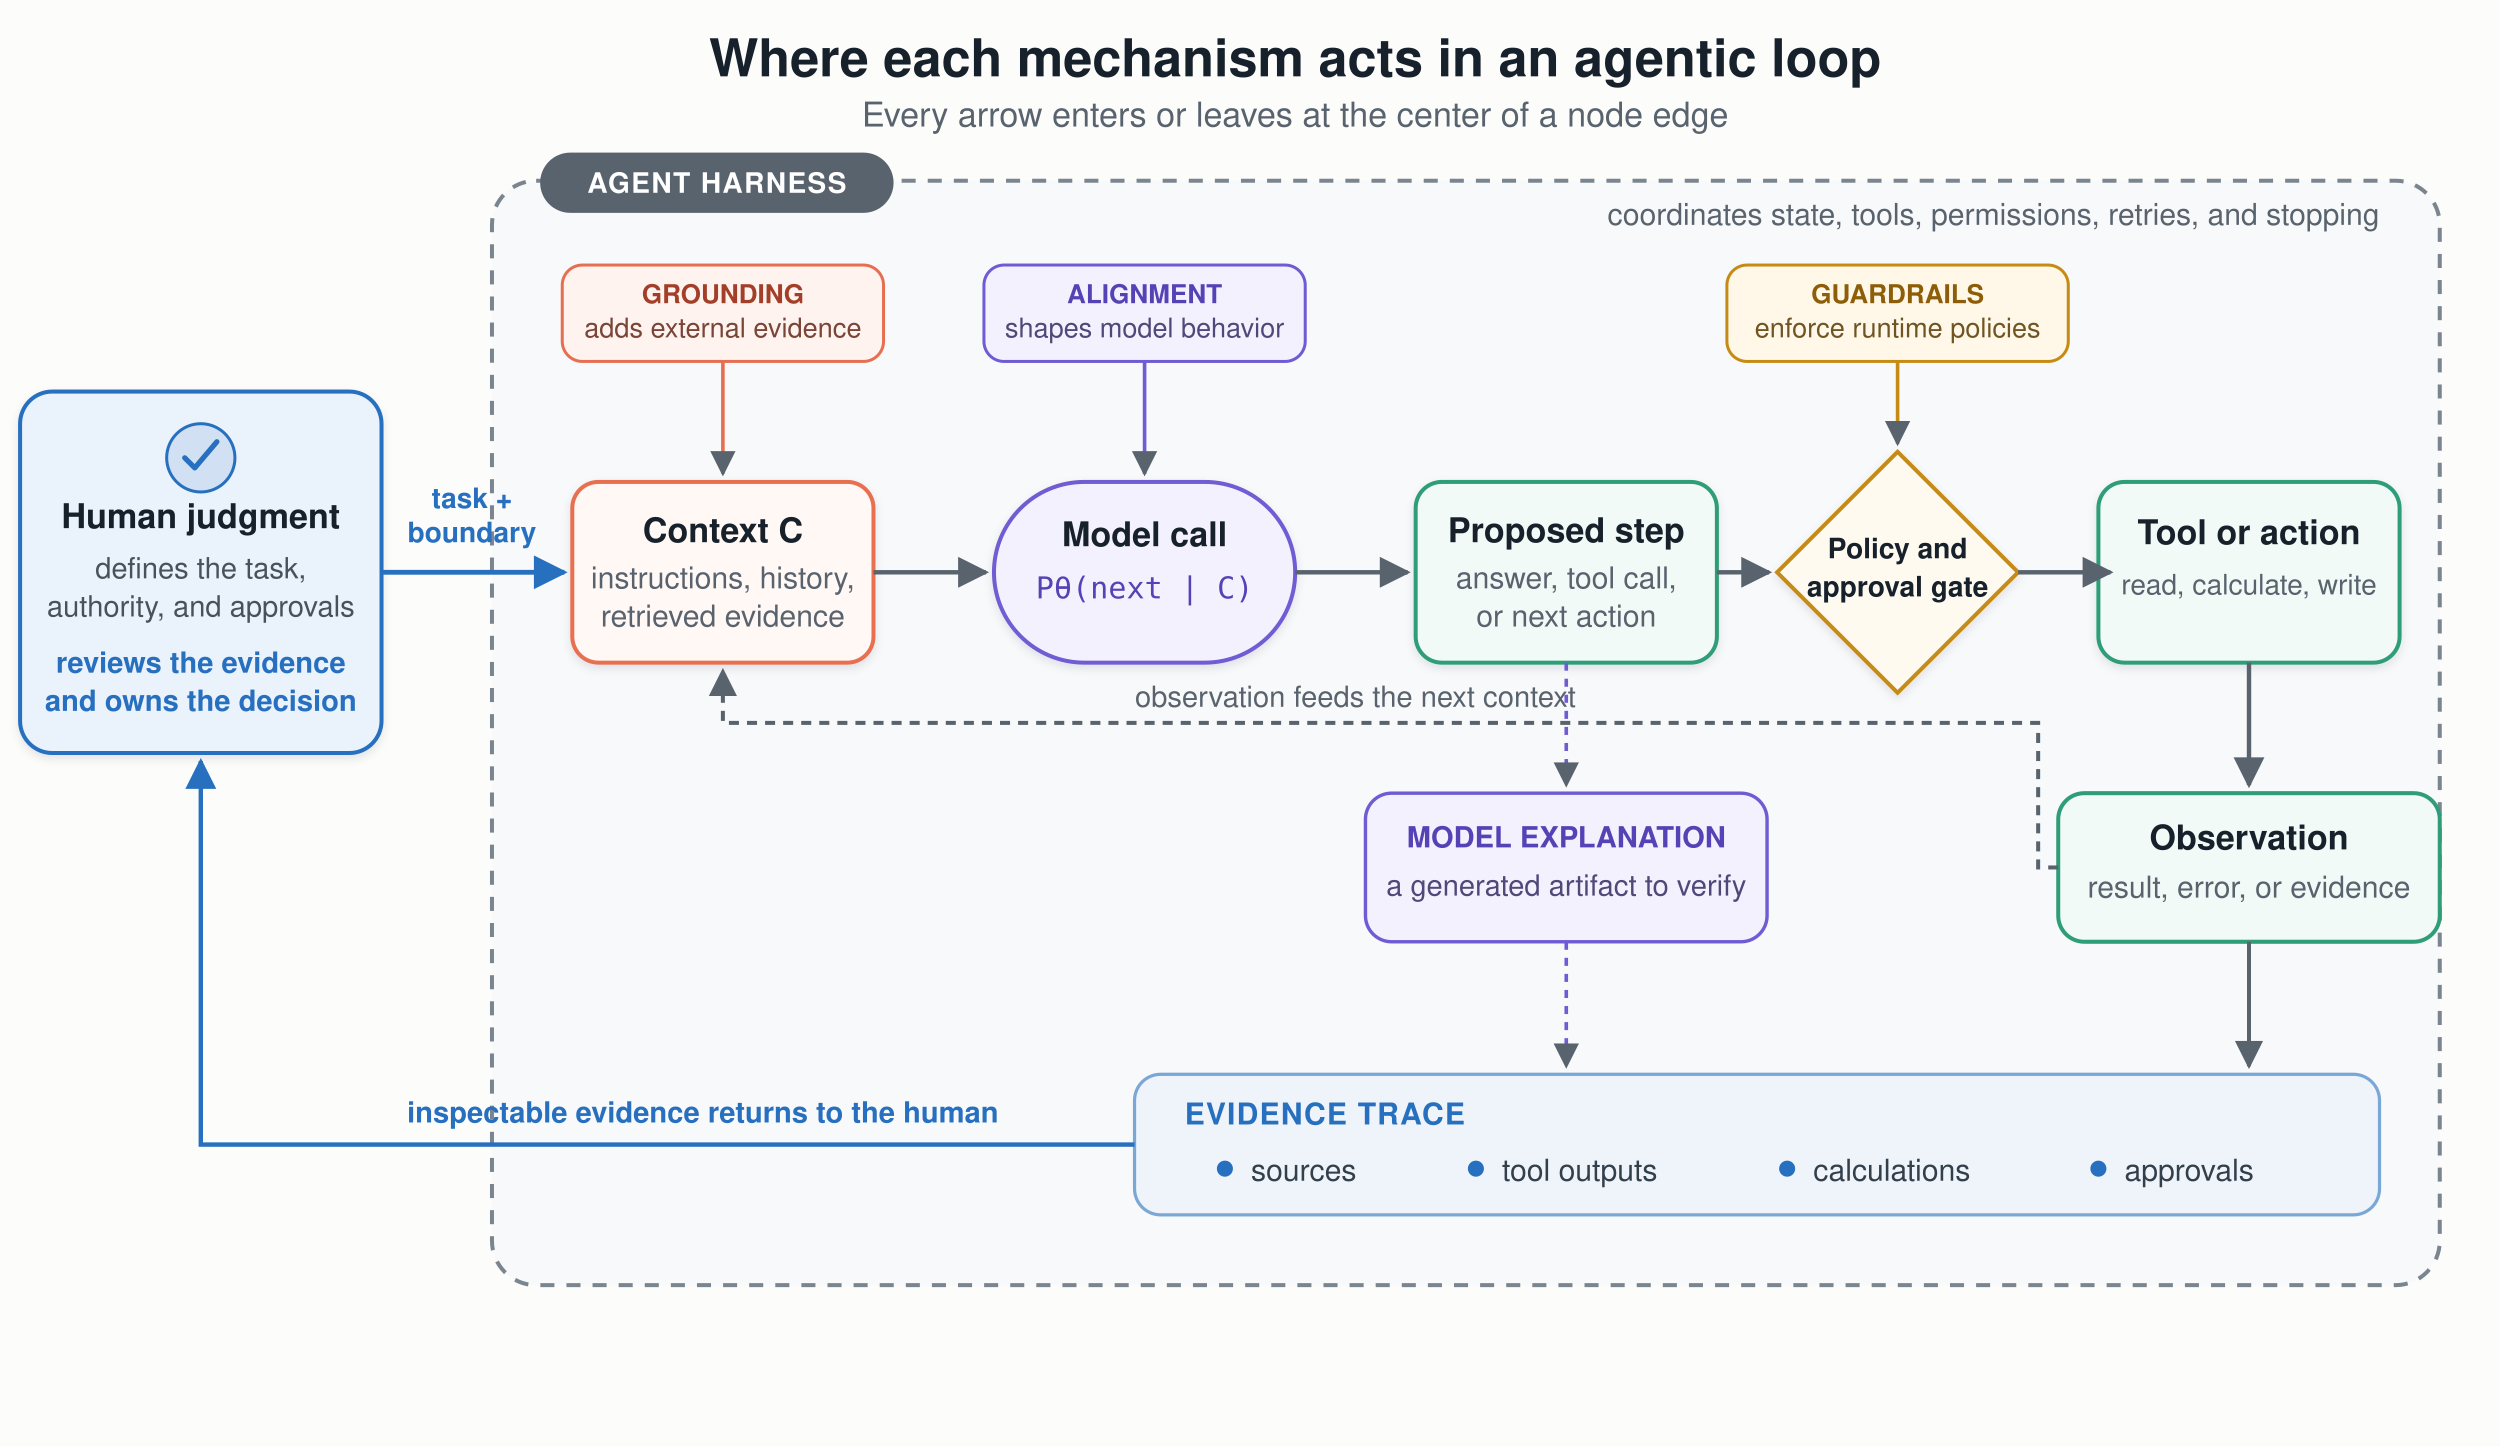
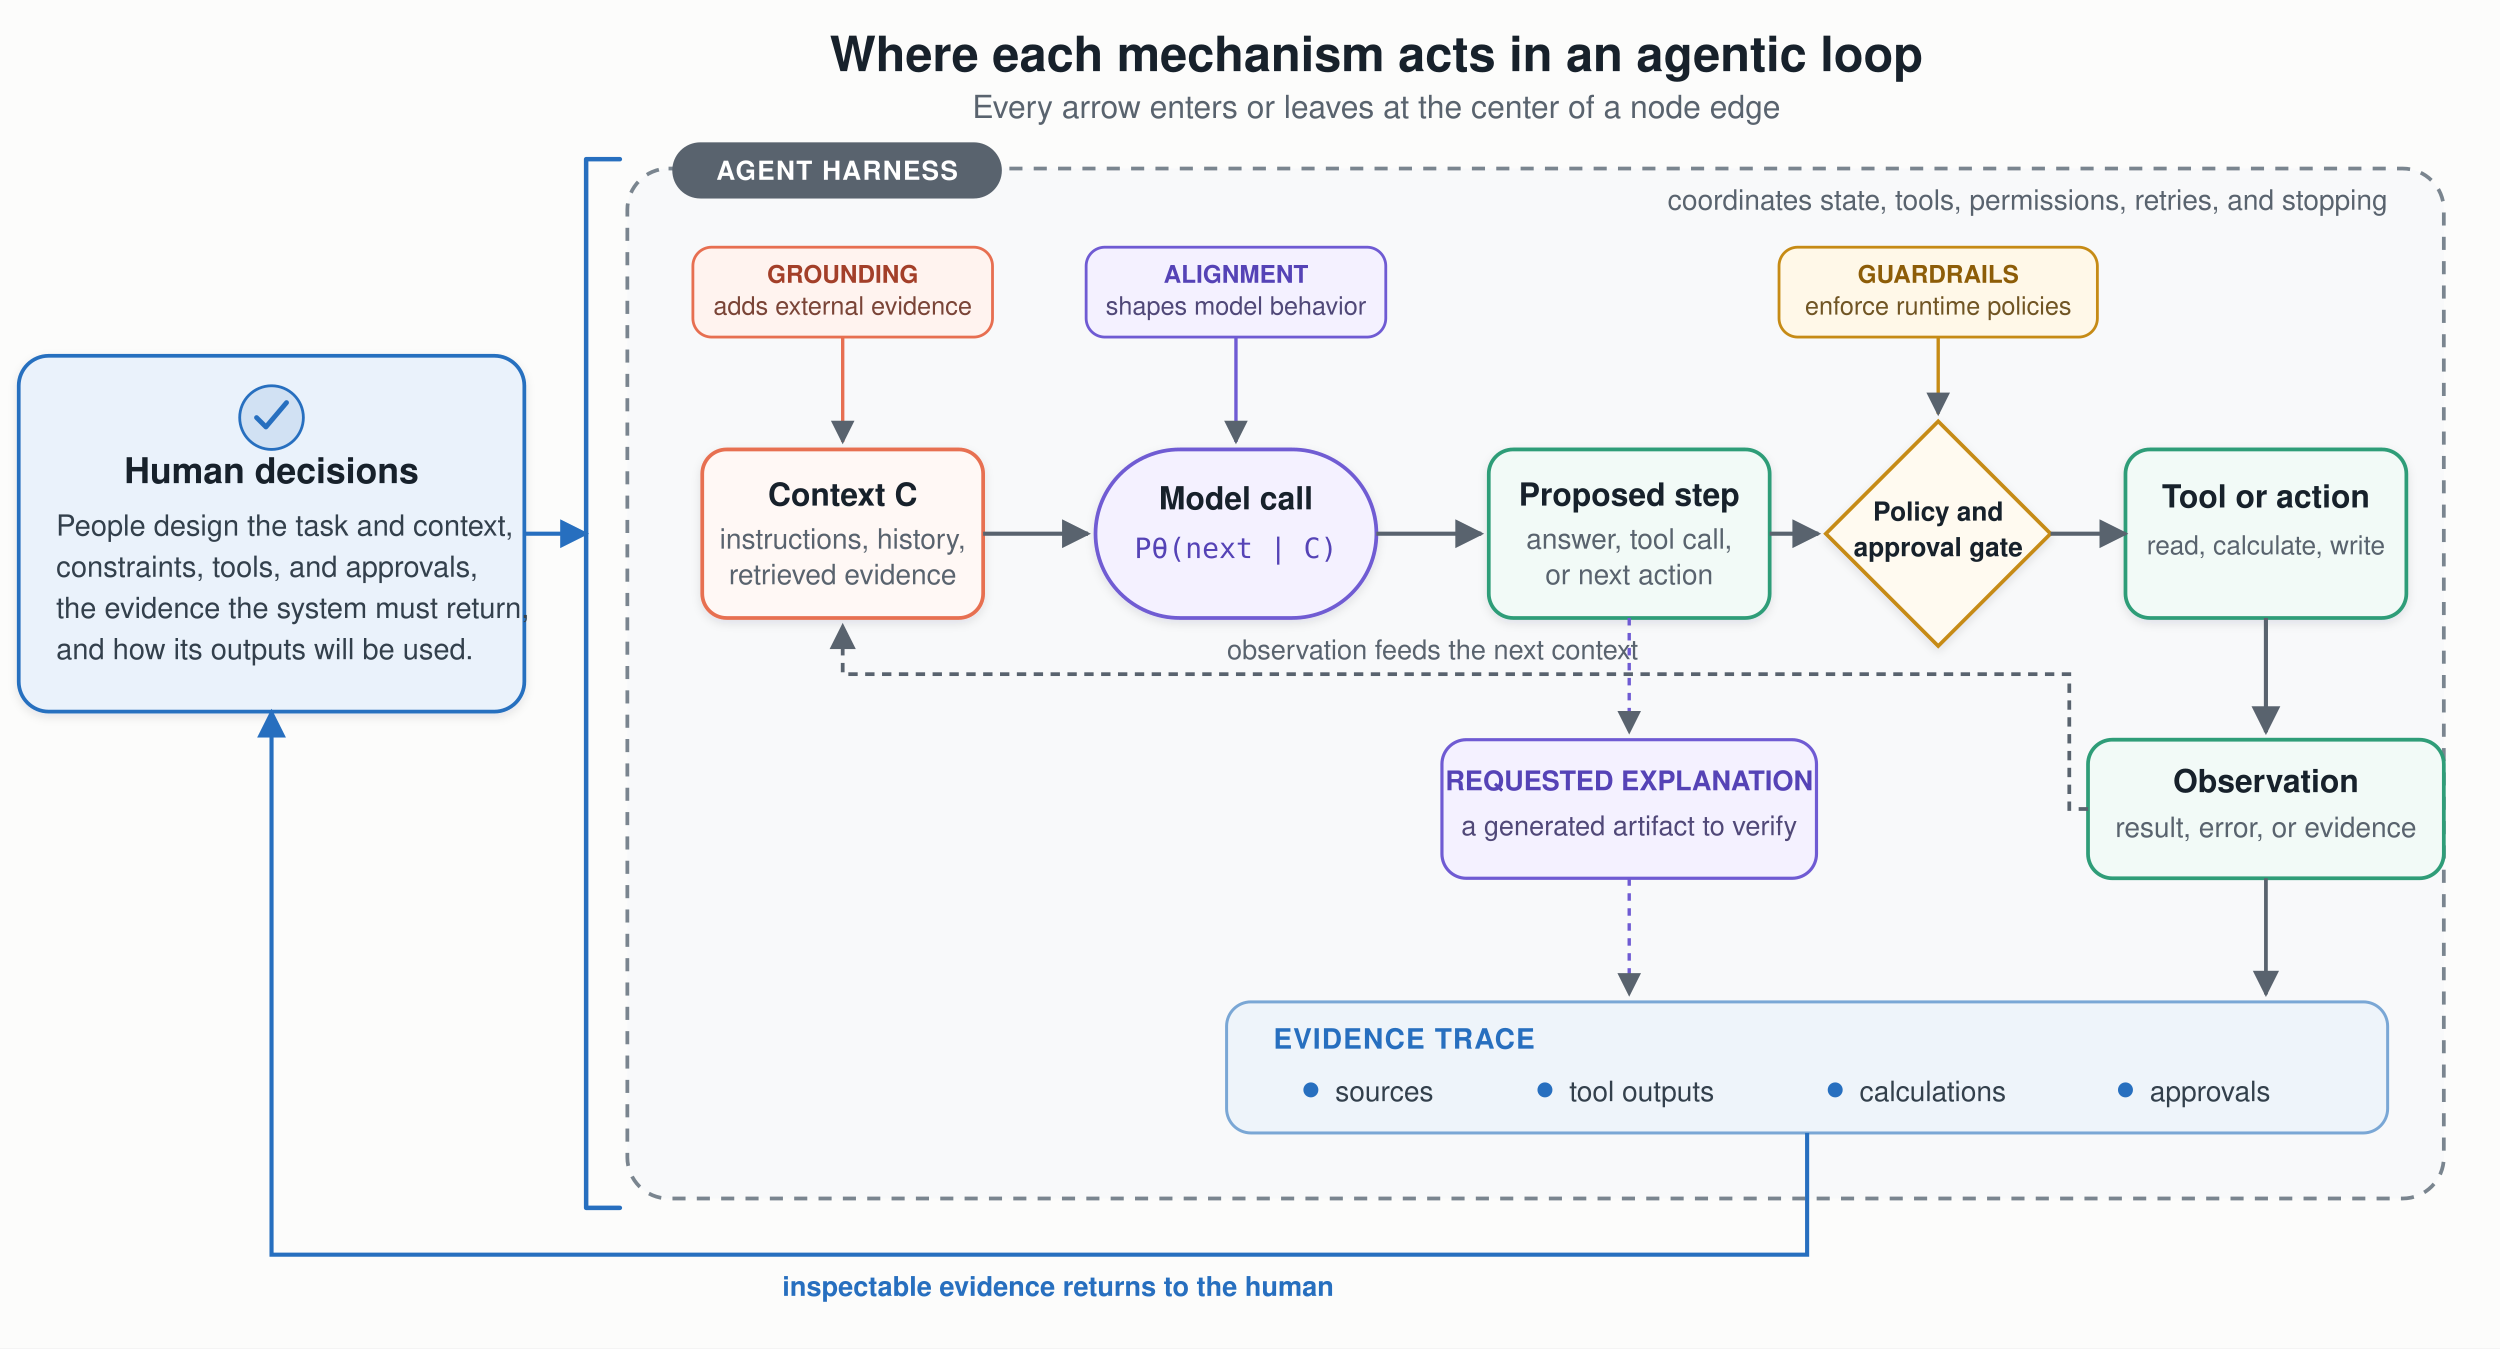
- <svg xmlns="http://www.w3.org/2000/svg" viewBox="-45 0 1245 720" font-family="-apple-system, BlinkMacSystemFont, 'Segoe UI', Helvetica, Arial, sans-serif" role="img" aria-labelledby="title desc">
+ <svg xmlns="http://www.w3.org/2000/svg" viewBox="-135 0 1335 720" font-family="-apple-system, BlinkMacSystemFont, 'Segoe UI', Helvetica, Arial, sans-serif" role="img" aria-labelledby="title desc">
  <defs>
    <marker id="arrow" viewBox="0 0 10 10" refX="9" refY="5" markerWidth="7" markerHeight="7" orient="auto">
      <path d="M0 0L10 5L0 10Z" fill="#59636e" />
    </marker>
    <marker id="blueArrow" viewBox="0 0 10 10" refX="9" refY="5" markerWidth="7" markerHeight="7" orient="auto">
      <path d="M0 0L10 5L0 10Z" fill="#276fbf" />
    </marker>
    <filter id="shadow" x="-20%" y="-20%" width="140%" height="140%">
      <feDropShadow dx="0" dy="2" stdDeviation="2.5" flood-color="#17212b" flood-opacity="0.10" />
    </filter>
  </defs>
-   <rect x="-45" width="1245" height="720" fill="#fcfcfb" />
+   <rect x="-135" width="1335" height="720" fill="#fcfcfb" />
  <text x="600" y="38" text-anchor="middle" font-size="26" font-weight="700" fill="#17212b">Where each mechanism acts in an agentic loop</text>
  <text x="600" y="63" text-anchor="middle" font-size="17" fill="#59636e">Every arrow enters or leaves at the center of a node edge</text>
  <rect x="200" y="90" width="970" height="550" rx="22" fill="#f8f9fa" stroke="#7a858f" stroke-width="2" stroke-dasharray="7 6" />
  <rect x="224" y="76" width="176" height="30" rx="15" fill="#59636e" />
  <text x="312" y="96" text-anchor="middle" font-size="14" font-weight="700" fill="#fff" letter-spacing="0.7">AGENT HARNESS</text>
  <text x="1140" y="112" text-anchor="end" font-size="15" fill="#59636e">coordinates state, tools, permissions, retries, and stopping</text>
-   <rect x="-35" y="195" width="180" height="180" rx="16" fill="#eaf2fb" stroke="#276fbf" stroke-width="2" filter="url(#shadow)" />
-   <circle cx="55" cy="228" r="17" fill="#276fbf" fill-opacity="0.13" stroke="#276fbf" stroke-width="1.5" />
-   <path d="M47 228l5 5 11-13" fill="none" stroke="#276fbf" stroke-width="2.6" stroke-linecap="round" stroke-linejoin="round" />
-   <text x="55" y="263" text-anchor="middle" font-size="17" font-weight="700" fill="#17212b">Human judgment</text>
-   <text x="55" y="288" text-anchor="middle" font-size="14.5" fill="#48525d">defines the task,</text>
-   <text x="55" y="307" text-anchor="middle" font-size="14.5" fill="#48525d">authority, and approvals</text>
-   <text x="55" y="335" text-anchor="middle" font-size="14.5" font-weight="700" fill="#276fbf">reviews the evidence</text>
-   <text x="55" y="354" text-anchor="middle" font-size="14.5" font-weight="700" fill="#276fbf">and owns the decision</text>
+   <rect x="-125" y="190" width="270" height="190" rx="16" fill="#eaf2fb" stroke="#276fbf" stroke-width="2" filter="url(#shadow)" />
+   <circle cx="10" cy="223" r="17" fill="#276fbf" fill-opacity="0.13" stroke="#276fbf" stroke-width="1.5" />
+   <path d="M2 223l5 5 11-13" fill="none" stroke="#276fbf" stroke-width="2.6" stroke-linecap="round" stroke-linejoin="round" />
+   <text x="10" y="258" text-anchor="middle" font-size="19" font-weight="700" fill="#17212b">Human decisions</text>
+   <text x="-105" y="286" font-size="15.5" fill="#33404c">People design the task and context,</text>
+   <text x="-105" y="308" font-size="15.5" fill="#33404c">constraints, tools, and approvals,</text>
+   <text x="-105" y="330" font-size="15.5" fill="#33404c">the evidence the system must return,</text>
+   <text x="-105" y="352" font-size="15.5" fill="#33404c">and how its outputs will be used.</text>
+   <path d="M196 85H178V645H196" fill="none" stroke="#276fbf" stroke-width="2.4" stroke-linecap="round" stroke-linejoin="round" />
+   <path d="M145 285H178" fill="none" stroke="#276fbf" stroke-width="2.2" marker-end="url(#blueArrow)" />
  <rect x="235" y="132" width="160" height="48" rx="10" fill="#fff3ef" stroke="#e76f51" stroke-width="1.5" />
  <text x="315" y="151" text-anchor="middle" font-size="13" font-weight="700" fill="#a33f29">GROUNDING</text>
  <text x="315" y="168" text-anchor="middle" font-size="13.5" fill="#7a4437">adds external evidence</text>
  <rect x="445" y="132" width="160" height="48" rx="10" fill="#f4f1ff" stroke="#6f5bd3" stroke-width="1.5" />
  <text x="525" y="151" text-anchor="middle" font-size="13" font-weight="700" fill="#5543b6">ALIGNMENT</text>
  <text x="525" y="168" text-anchor="middle" font-size="13.5" fill="#504878">shapes model behavior</text>
  <rect x="815" y="132" width="170" height="48" rx="10" fill="#fff8e8" stroke="#c68b15" stroke-width="1.5" />
  <text x="900" y="151" text-anchor="middle" font-size="13" font-weight="700" fill="#8d5d08">GUARDRAILS</text>
  <text x="900" y="168" text-anchor="middle" font-size="13.5" fill="#705524">enforce runtime policies</text>
  <rect x="240" y="240" width="150" height="90" rx="13" fill="#fff8f5" stroke="#e76f51" stroke-width="2" filter="url(#shadow)" />
  <text x="315" y="270" text-anchor="middle" font-size="17" font-weight="700" fill="#17212b">Context C</text>
  <text x="315" y="293" text-anchor="middle" font-size="15" fill="#59636e">instructions, history,</text>
  <text x="315" y="312" text-anchor="middle" font-size="15" fill="#59636e">retrieved evidence</text>
  <rect x="450" y="240" width="150" height="90" rx="45" fill="#f4f1ff" stroke="#6f5bd3" stroke-width="2" filter="url(#shadow)" />
  <text x="525" y="272" text-anchor="middle" font-size="17" font-weight="700" fill="#17212b">Model call</text>
  <text x="525" y="298" text-anchor="middle" font-size="15" fill="#5543b6" font-family="ui-monospace, SFMono-Regular, Menlo, monospace">Pθ(next | C)</text>
  <rect x="660" y="240" width="150" height="90" rx="13" fill="#f2faf7" stroke="#2f9d78" stroke-width="2" filter="url(#shadow)" />
  <text x="735" y="270" text-anchor="middle" font-size="17" font-weight="700" fill="#17212b">Proposed step</text>
  <text x="735" y="293" text-anchor="middle" font-size="15" fill="#59636e">answer, tool call,</text>
  <text x="735" y="312" text-anchor="middle" font-size="15" fill="#59636e">or next action</text>
  <path d="M900 225L960 285 900 345 840 285Z" fill="#fffaf0" stroke="#c68b15" stroke-width="2" filter="url(#shadow)" />
  <text x="900" y="278" text-anchor="middle" font-size="14" font-weight="700" fill="#17212b">Policy and</text>
  <text x="900" y="297" text-anchor="middle" font-size="14" font-weight="700" fill="#17212b">approval gate</text>
  <rect x="1000" y="240" width="150" height="90" rx="13" fill="#f2faf7" stroke="#2f9d78" stroke-width="2" filter="url(#shadow)" />
  <text x="1075" y="271" text-anchor="middle" font-size="17" font-weight="700" fill="#17212b">Tool or action</text>
  <text x="1075" y="296" text-anchor="middle" font-size="14" fill="#59636e">read, calculate, write</text>
-   <path d="M145 285H236" fill="none" stroke="#276fbf" stroke-width="2.4" marker-end="url(#blueArrow)" />
-   <text x="190" y="253" text-anchor="middle" font-size="14" font-weight="600" fill="#276fbf">task +</text>
-   <text x="190" y="270" text-anchor="middle" font-size="14" font-weight="600" fill="#276fbf">boundary</text>
  <path d="M390 285H446" fill="none" stroke="#59636e" stroke-width="2.2" marker-end="url(#arrow)" />
  <path d="M600 285H656" fill="none" stroke="#59636e" stroke-width="2.2" marker-end="url(#arrow)" />
  <path d="M810 285H836" fill="none" stroke="#59636e" stroke-width="2.2" marker-end="url(#arrow)" />
-   <path d="M960 285H1006" fill="none" stroke="#59636e" stroke-width="2.2" marker-end="url(#arrow)" />
+   <path d="M960 285H1000" fill="none" stroke="#59636e" stroke-width="2.2" marker-end="url(#arrow)" />
  <path d="M315 180V236" fill="none" stroke="#e76f51" stroke-width="1.8" marker-end="url(#arrow)" />
  <path d="M525 180V236" fill="none" stroke="#6f5bd3" stroke-width="1.8" marker-end="url(#arrow)" />
  <path d="M900 180V221" fill="none" stroke="#c68b15" stroke-width="1.8" marker-end="url(#arrow)" />
  <rect x="980" y="395" width="190" height="74" rx="13" fill="#f2faf7" stroke="#2f9d78" stroke-width="2" />
  <text x="1075" y="423" text-anchor="middle" font-size="17" font-weight="700" fill="#17212b">Observation</text>
  <text x="1075" y="447" text-anchor="middle" font-size="15" fill="#59636e">result, error, or evidence</text>
  <path d="M1075 330V391" fill="none" stroke="#59636e" stroke-width="2.2" marker-end="url(#arrow)" />
  <path d="M980 432H970V360H315V334" fill="none" stroke="#59636e" stroke-width="2" stroke-dasharray="5 4" marker-end="url(#arrow)" />
  <text x="630" y="352" text-anchor="middle" font-size="14.5" fill="#59636e">observation feeds the next context</text>
  <rect x="635" y="395" width="200" height="74" rx="13" fill="#f4f1ff" stroke="#6f5bd3" stroke-width="1.7" />
-   <text x="735" y="422" text-anchor="middle" font-size="14.5" font-weight="700" fill="#5543b6">MODEL EXPLANATION</text>
+   <text x="735" y="422" text-anchor="middle" font-size="14.5" font-weight="700" fill="#5543b6">REQUESTED EXPLANATION</text>
  <text x="735" y="446" text-anchor="middle" font-size="14.5" fill="#504878">a generated artifact to verify</text>
  <path d="M735 330V391" fill="none" stroke="#6f5bd3" stroke-width="1.8" stroke-dasharray="4 4" marker-end="url(#arrow)" />
  <rect x="520" y="535" width="620" height="70" rx="13" fill="#eef4fa" stroke="#7aa7d5" stroke-width="1.6" />
  <text x="545" y="560" font-size="15" font-weight="700" fill="#276fbf" letter-spacing="0.6">EVIDENCE TRACE</text>
  <circle cx="565" cy="582" r="4" fill="#276fbf" />
  <text x="578" y="588" font-size="15" fill="#33404c">sources</text>
  <circle cx="690" cy="582" r="4" fill="#276fbf" />
  <text x="703" y="588" font-size="15" fill="#33404c">tool outputs</text>
  <circle cx="845" cy="582" r="4" fill="#276fbf" />
  <text x="858" y="588" font-size="15" fill="#33404c">calculations</text>
  <circle cx="1000" cy="582" r="4" fill="#276fbf" />
  <text x="1013" y="588" font-size="15" fill="#33404c">approvals</text>
  <path d="M735 469V531" fill="none" stroke="#6f5bd3" stroke-width="1.8" stroke-dasharray="4 4" marker-end="url(#arrow)" />
  <path d="M1075 469V531" fill="none" stroke="#59636e" stroke-width="2" marker-end="url(#arrow)" />
-   <path d="M520 570H55V379" fill="none" stroke="#276fbf" stroke-width="2.2" marker-end="url(#blueArrow)" />
-   <text x="305" y="559" text-anchor="middle" font-size="14.5" font-weight="600" fill="#276fbf">inspectable evidence returns to the human</text>
+   <path d="M830 605V670H10V380" fill="none" stroke="#276fbf" stroke-width="2.2" marker-end="url(#blueArrow)" />
+   <text x="430" y="692" text-anchor="middle" font-size="14.5" font-weight="600" fill="#276fbf">inspectable evidence returns to the human</text>
</svg>
